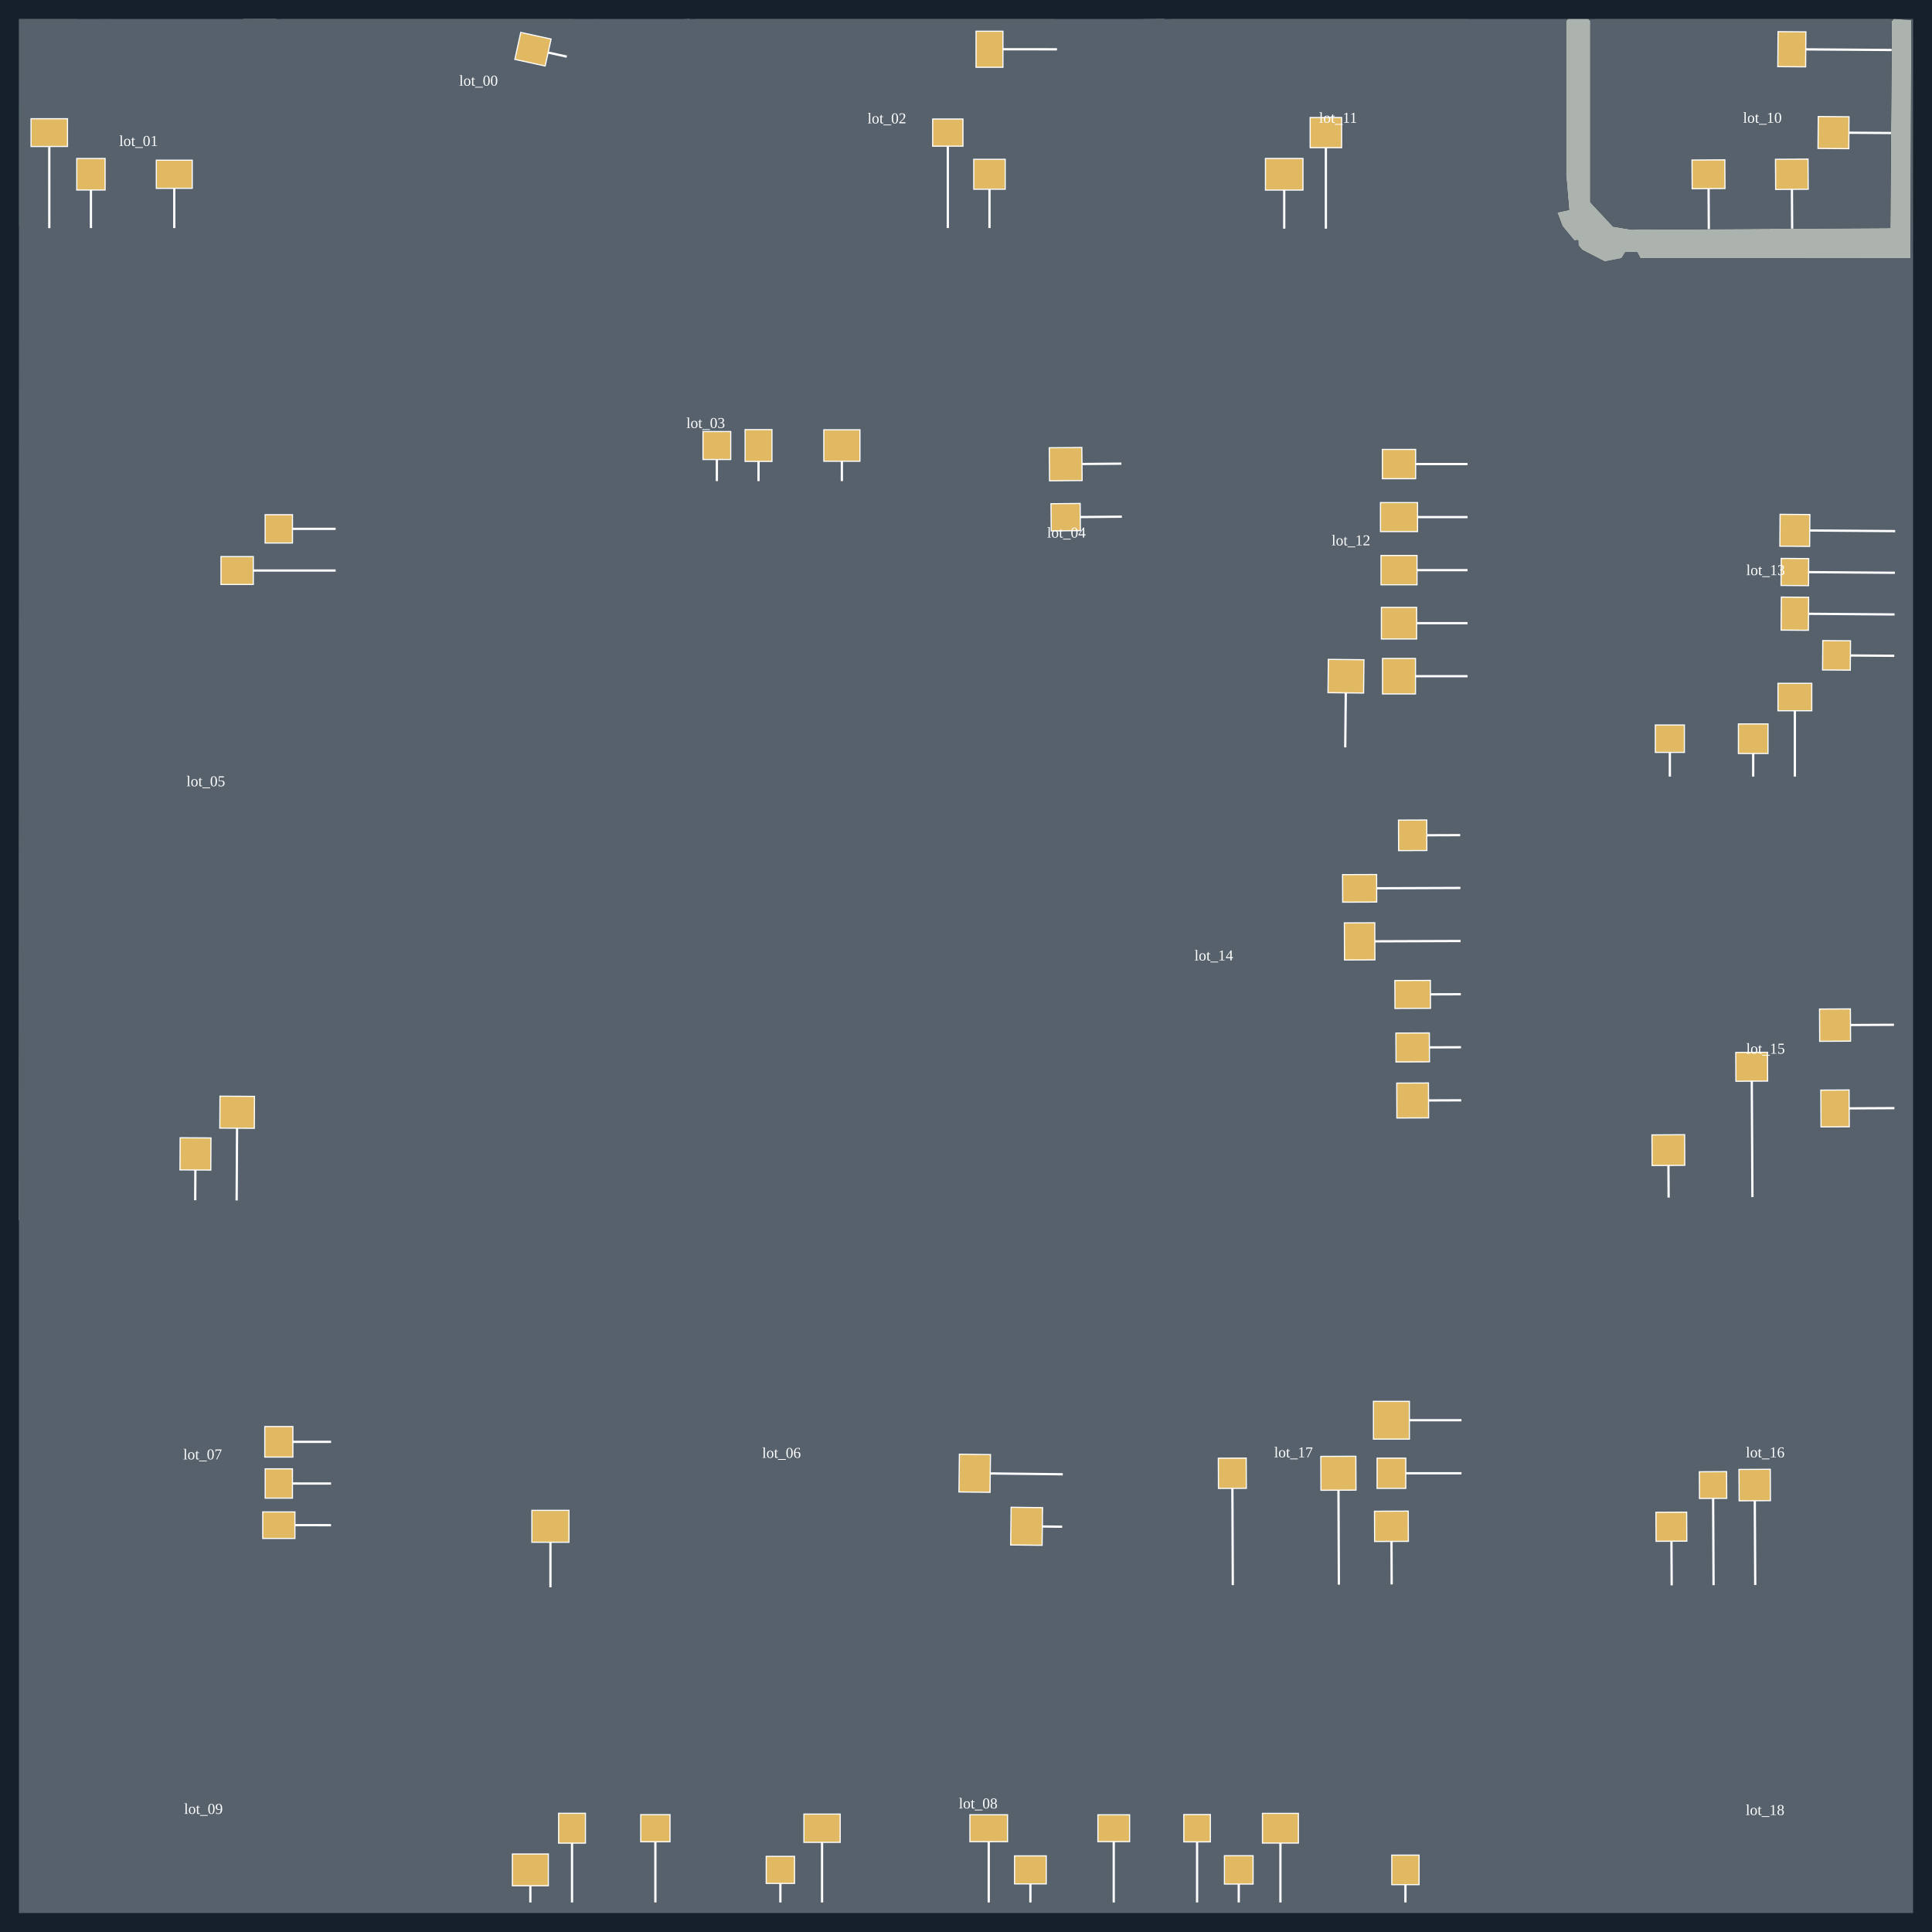
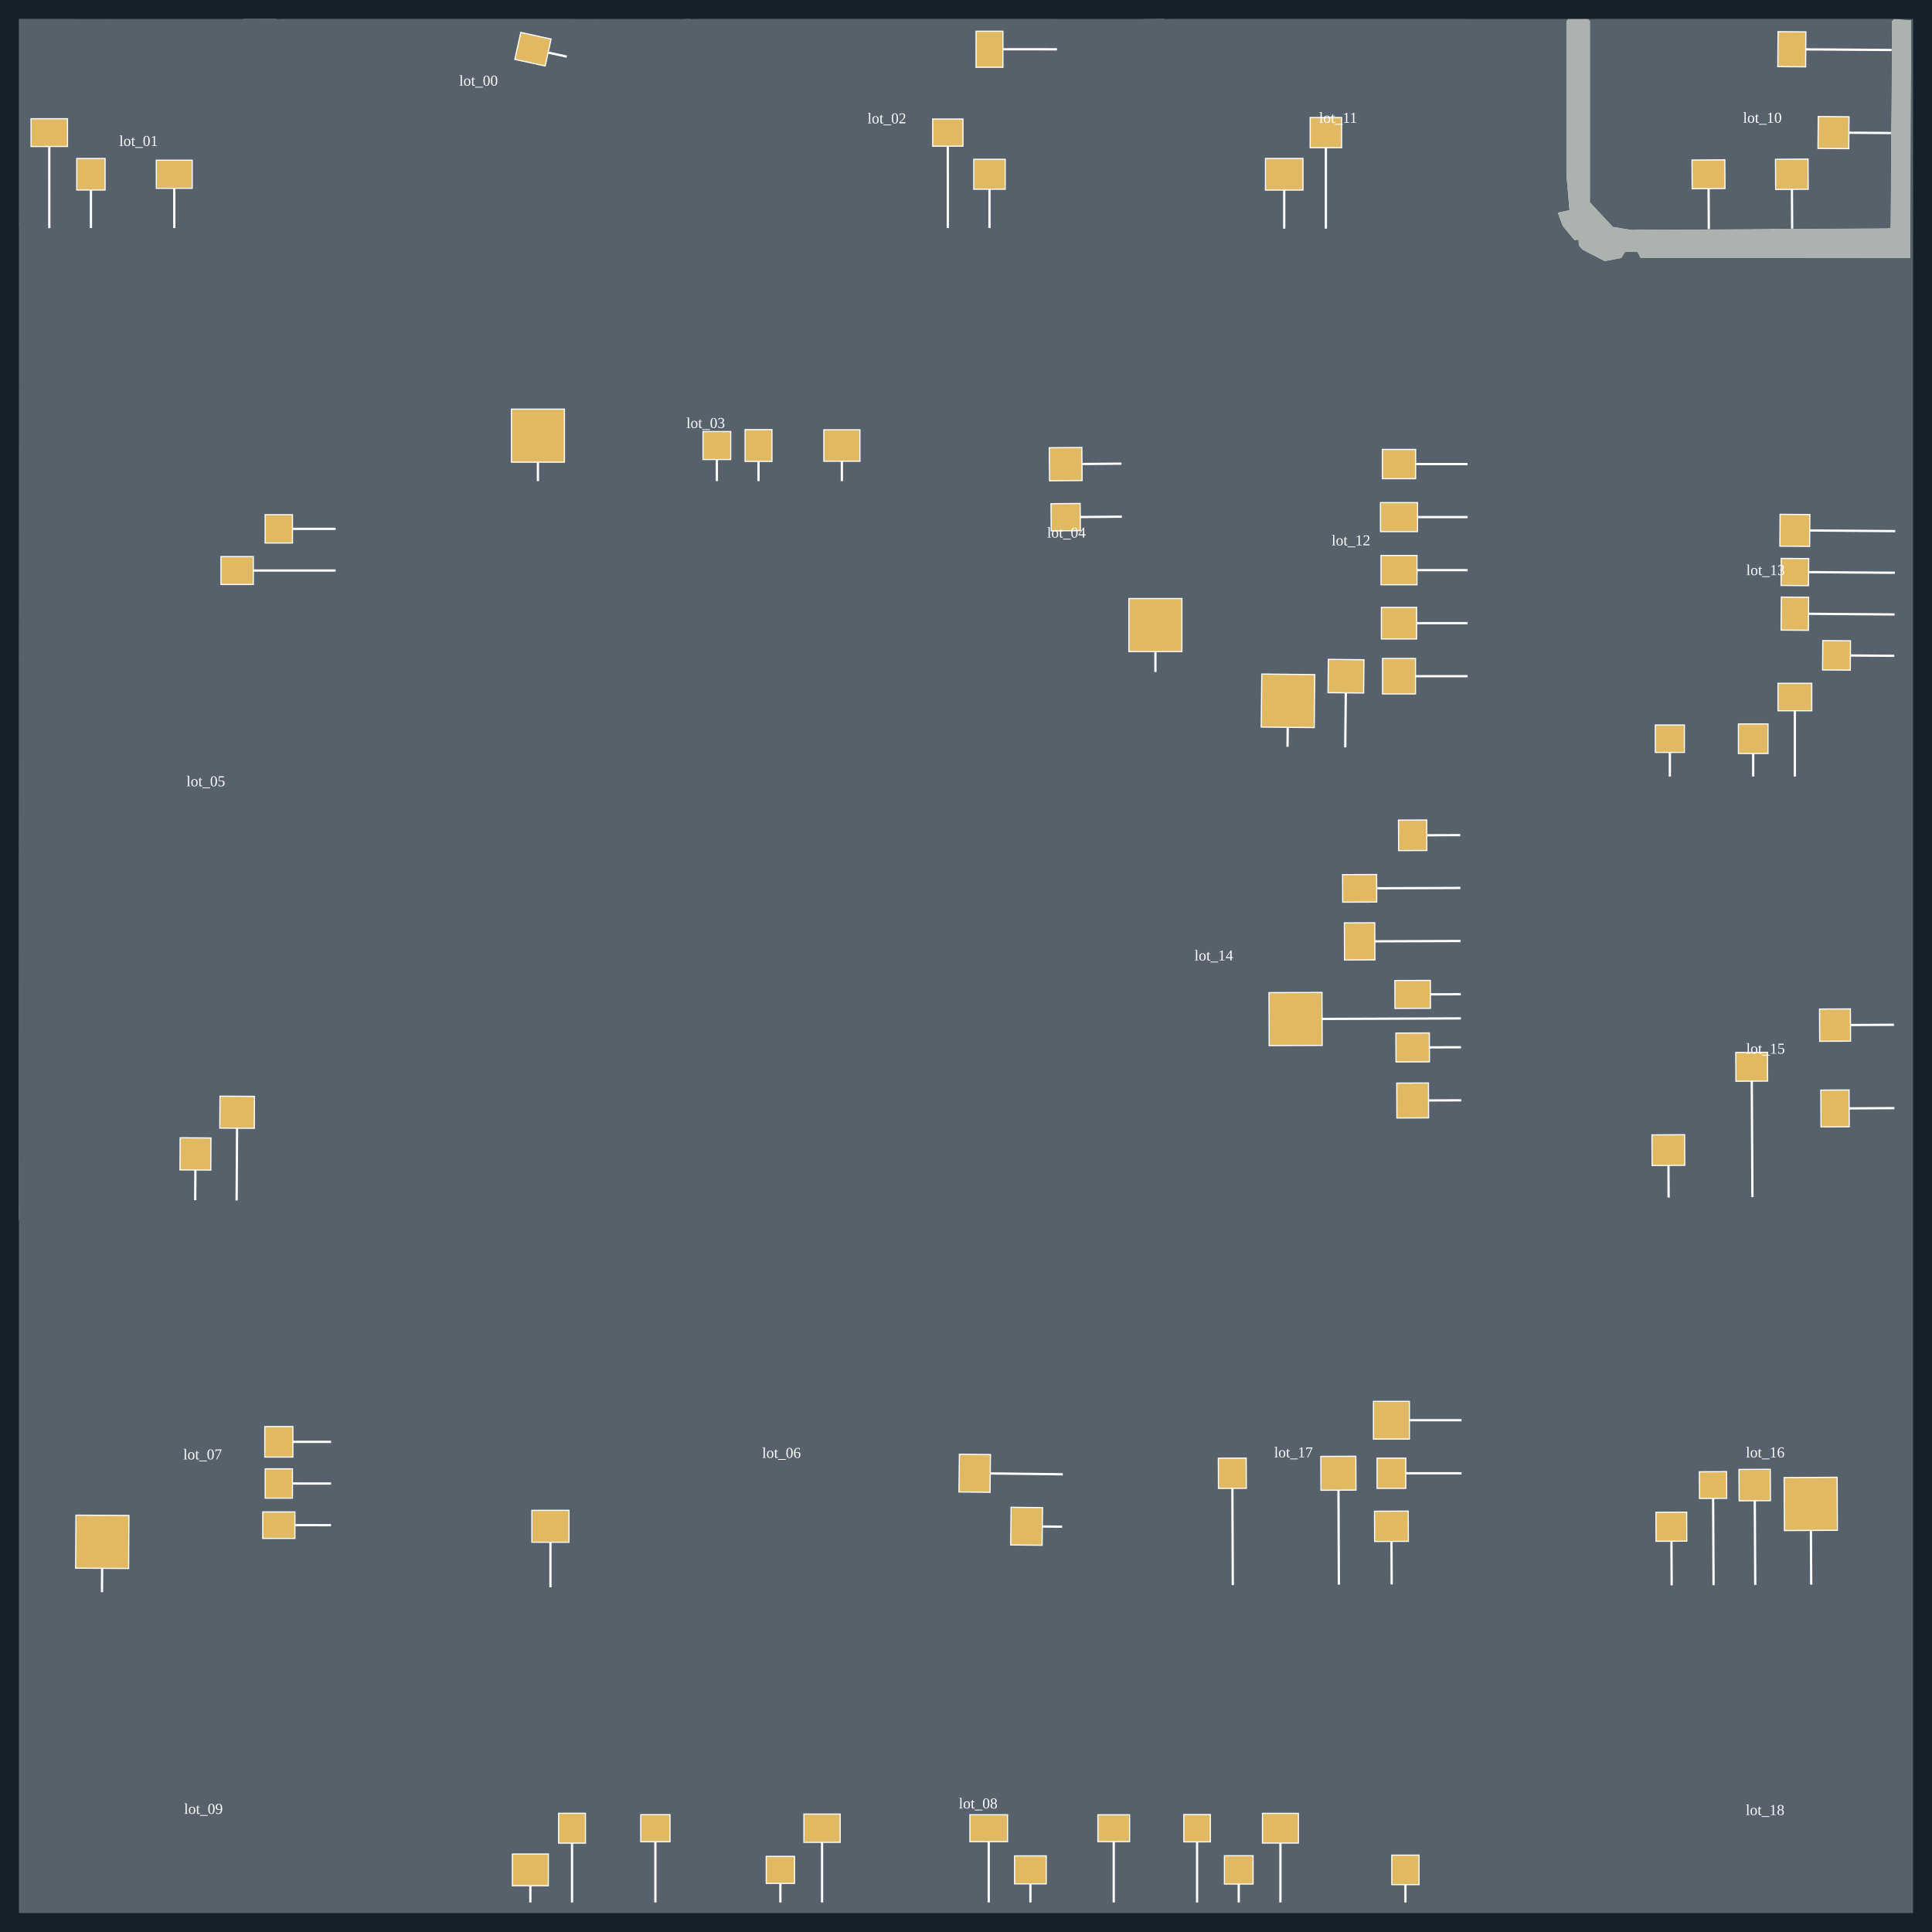
<svg xmlns="http://www.w3.org/2000/svg" viewBox="-255 -255 510 510">
  <rect x="-255" y="-255" width="510" height="510" fill="#16202a" />
  <path d="M-103.603,-249.998 L-180.797,-249.997 L-180.786,-249.189 L-167.207,-238.006 L-164.785,-236.788 L-122.811,-201.209 L-121.201,-201.202 L-117.997,-203.592 L-114.824,-203.6 L-113.602,-204.402 L-103.603,-249.998 Z" fill="#2e5545" />
  <path d="M-183.214,-195.2 L-180.415,-197.587 L-179.202,-200.8 L-180.017,-203.214 L-234.742,-248.752 L-234.803,-249.997 L-249.984,-250.0 L-249.997,-195.203 L-183.214,-195.2 Z" fill="#2e5545" />
  <path d="M-71.198,-249.998 L-78.8,-204.793 L-78.8,-201.219 L-78.007,-199.613 L-73.599,-195.603 L17.587,-195.2 L22.808,-199.22 L23.6,-201.215 L23.597,-249.997 L-71.198,-249.998 Z" fill="#2e5545" />
  <path d="M-128.4,-128.416 L-127.187,-128.0 L-24.815,-128.0 L-22.787,-128.816 L-19.6,-132.814 L-19.616,-156 L-120.384,-156.4 L-128.789,-148.011 L-128.4,-128.416 Z" fill="#2e5545" />
  <path d="M40.812,-109.697 L40.797,-155.597 L-10.797,-155.997 L-11.197,-78.403 L66.397,-78.003 L66.797,-109.197 L40.812,-109.697 Z" fill="#2e5545" />
  <path d="M-171.189,60.387 L-167.202,55.599 L-166.8,-149.185 L-173.601,-156.397 L-244.397,-156.397 L-244.4,61.584 L-173.619,61.6 L-171.189,60.387 Z" fill="#2e5545" />
  <path d="M-126.786,163.6 L25.197,162.797 L25.197,96.403 L-125.599,96.403 L-133.2,104.415 L-133.2,156.778 L-131.19,160.008 L-126.786,163.6 Z" fill="#2e5545" />
  <path d="M-175.589,95.614 L-244.397,95.603 L-244.397,164.797 L-175.216,164.8 L-168.01,157.211 L-168.0,104.814 L-175.589,95.614 Z" fill="#2e5545" />
  <path d="M-134.0,205.216 L-133.997,246.797 L130.384,246.8 L130.4,204.415 L124.384,198 L-126.384,197.6 L-134.0,205.216 Z" fill="#2e5545" />
  <path d="M-244.397,198.003 L-244.4,249.584 L-168.003,249.597 L-168.403,203.201 L-174.415,197.6 L-244.397,198.003 Z" fill="#2e5545" />
  <path d="M174.414,-194.8 L243.997,-195.203 L243.997,-249.997 L166.003,-249.997 L166.0,-201.214 L169.986,-196.416 L174.414,-194.8 Z" fill="#2e5545" />
  <path d="M54.003,-249.997 L54.0,-201.219 L55.211,-198.79 L58.788,-195.611 L61.213,-194.8 L122.394,-194.8 L127.999,-195.602 L132.39,-200.389 L132.397,-249.997 L54.003,-249.997 Z" fill="#2e5545" />
  <path d="M48.803,-155.997 L48.803,-116.403 L72.734,-116.4 L73.588,-115.595 L73.203,-58.003 L125.981,-57.6 L129.98,-59.59 L132.0,-62.822 L132.0,-148.387 L129.605,-151.593 L124.386,-156.0 L48.803,-155.997 Z" fill="#2e5545" />
  <path d="M244.797,-50.403 L244.797,-155.997 L173.621,-156.0 L170.79,-154.386 L166.8,-148.788 L166.8,-57.219 L168.012,-54.79 L173.214,-50.4 L244.797,-50.403 Z" fill="#2e5545" />
  <path d="M66.384,-72.0 L-3.597,-71.997 L-3.2,54.787 L-0.011,58.786 L1.619,59.6 L125.586,59.6 L129.582,56.414 L130.4,53.987 L129.997,-49.597 L66.897,-49.612 L66.384,-72.0 Z" fill="#2e5545" />
  <path d="M166.8,54.384 L173.589,60.79 L244.797,60.797 L244.797,-14.397 L172.814,-14.4 L168.009,-10.407 L166.4,-7.988 L166.8,54.384 Z" fill="#2e5545" />
  <path d="M167.2,102.422 L167.2,157.186 L170.81,161.607 L173.224,163.2 L243.997,163.197 L243.997,96.003 L173.214,96.4 L168.41,100.391 L167.2,102.422 Z" fill="#2e5545" />
  <path d="M129.607,158.785 L130.4,157.181 L130.4,102.819 L129.189,100.39 L124.811,96.41 L32.803,96.403 L32.803,163.197 L124.786,162.8 L129.607,158.785 Z" fill="#2e5545" />
  <path d="M167.2,204.419 L167.203,249.597 L244.397,249.597 L243.997,198.403 L172.789,198.409 L168.413,201.989 L167.2,204.419 Z" fill="#2e5545" />
  <path d="M-111.259,-193.884 L-109.22,-195.613 L-108.396,-198.396 L-106.401,-198.796 L-105.838,-197.893 L-105.254,-198.367 L-105.992,-202.839 L-97.18,-249.935 L-103.29,-249.591 L-113.203,-204.402 L-114.802,-203.205 L-118.791,-202.778 L-121.201,-200.804 L-124.422,-201.617 L-138.396,-212.797 L-162.734,-233.942 L-164.798,-234.803 L-167.247,-237.635 L-176.389,-244.392 L-182.12,-250.0 L-190.761,-249.98 L-190.76,-246.323 L-130.428,-196.423 L-130.805,-194.455 L-129.782,-193.485 L-126.801,-193.596 L-123.378,-190.879 L-120.188,-190.857 L-111.259,-193.884 Z" fill="#acb3af" />
  <path d="M-226.448,-249.922 L-233.597,-249.837 L-233.555,-249.083 L-178.829,-202.824 L-178.803,-200.801 L-180.403,-197.203 L-183.642,-194.8 L-249.615,-194.782 L-249.848,-188.152 L-178.836,-188.0 L-178.221,-187.22 L-176.522,-187.258 L-172.836,-190.476 L-171.055,-193.049 L-169.176,-198.051 L-168.937,-201.217 L-196.374,-223.579 L-197.307,-225.686 L-225.578,-248.382 L-226.448,-249.922 Z" fill="#acb3af" />
  <path d="M19.196,-186.397 L19.492,-185.186 L21.868,-185.781 L22.028,-188.021 L23.601,-189.194 L26.159,-188.684 L29.333,-191.443 L28.403,-192.036 L29.197,-202.367 L30.0,-203.121 L29.93,-249.74 L24.018,-249.615 L23.997,-201.201 L22.397,-198.003 L17.598,-194.805 L-73.17,-194.8 L-74.763,-195.581 L-79.597,-200.402 L-79.998,-205.568 L-72.504,-249.392 L-73.017,-250.0 L-79.678,-249.573 L-88.392,-201.646 L-88.329,-199.343 L-86.804,-198.797 L-86.804,-196.404 L-87.629,-196.153 L-87.551,-195.447 L-84.345,-191.314 L-79.668,-187.224 L12.88,-187.599 L13.603,-188.395 L15.168,-188.4 L16.076,-187.197 L19.196,-186.397 Z" fill="#acb3af" />
  <path d="M-192.364,67.6 L-168.123,67.6 L-166.4,66.804 L-164.125,67.351 L-163.596,64.405 L-161.325,64.592 L-160.595,63.819 L-161.598,63.165 L-161.202,56.834 L-160.399,56.079 L-160.001,-148.878 L-160.802,-149.634 L-161.315,-156.934 L-165.906,-162.291 L-169.597,-163.603 L-170.27,-165.182 L-249.906,-164.815 L-250,67.08 L-249.48,67.6 L-220.803,67.605 L-220.079,68.4 L-214.979,68.38 L-214.364,67.6 L-212.403,67.605 L-211.679,68.4 L-208.579,68.38 L-207.964,67.6 L-199.236,67.6 L-198.479,68.4 L-193.121,68.4 L-192.364,67.6 Z" fill="#acb3af" />
  <path d="M-160.4,103.975 L-161.603,103.162 L-162.323,95.436 L-165.257,91.858 L-170.398,90.397 L-171.86,88.8 L-249.848,88.952 L-249.849,170.649 L-171.604,171.204 L-171.582,173.731 L-170.926,174.09 L-168.985,172.706 L-170.395,171.996 L-169.996,169.204 L-166.402,168.804 L-165.531,169.605 L-162.737,166.767 L-161.995,157.203 L-160.4,156.079 L-160.4,103.975 Z" fill="#acb3af" />
  <path d="M-172.404,189.997 L-176.607,190.404 L-177.233,191.6 L-200.364,191.6 L-201.121,190.8 L-203.821,190.82 L-204.436,191.6 L-207.597,191.595 L-208.321,190.8 L-215.679,190.8 L-216.436,191.6 L-242.364,191.6 L-243.121,190.8 L-249.848,190.952 L-249.74,249.53 L-246.116,249.6 L-245.596,249.084 L-245.196,196.804 L-174.002,196.804 L-168.434,201.968 L-167.204,204.401 L-167.579,249.211 L-160.867,249.343 L-160.403,203.978 L-161.596,203.197 L-161.749,195.282 L-167.992,189.418 L-171.919,187.685 L-172.404,189.997 Z" fill="#acb3af" />
  <path d="M127.568,190.4 L31.52,190.799 L30.764,191.6 L22.436,191.6 L21.679,190.8 L20.179,190.82 L19.564,191.6 L18.003,191.595 L17.279,190.8 L16.048,190.878 L15.564,191.6 L-129.965,191.6 L-131.158,188.535 L-140.73,197.248 L-140.804,202.798 L-141.602,203.813 L-141.611,249.582 L139.582,249.215 L139.584,205.446 L138.403,204.797 L138.019,197.352 L132.7,191.676 L130.404,191.596 L129.923,189.332 L128.702,188.611 L127.568,190.4 Z" fill="#acb3af" />
  <path d="M177.197,-188.396 L178.006,-186.8 L249.34,-186.87 L249.53,-249.74 L244.916,-250.0 L244.396,-249.484 L243.996,-194.804 L175.622,-194.4 L170.803,-195.206 L164.8,-201.633 L164.8,-249.48 L164.28,-250.0 L158.92,-250.0 L158.4,-249.48 L158.4,-208.823 L159.196,-199.603 L156.066,-198.921 L157.438,-195.308 L160.53,-191.552 L161.596,-191.596 L161.66,-190.19 L162.691,-189.01 L168.58,-185.959 L173.042,-186.801 L174.036,-188.4 L177.197,-188.396 Z" fill="#acb3af" />
  <path d="M93.606,-186.8 L94.365,-186.956 L94.835,-188.4 L111.965,-188.4 L112.806,-186.8 L114.657,-186.871 L115.203,-188.396 L118.765,-188.4 L119.235,-186.956 L120.394,-186.8 L121.203,-188.396 L124.37,-188.4 L125.688,-186.811 L129.596,-186.397 L130.107,-185.467 L131.002,-185.896 L130.804,-187.997 L133.599,-188.395 L134.853,-187.86 L137.987,-191.156 L138.005,-194.396 L140.953,-194.778 L142.0,-196.563 L141.923,-199.045 L140.0,-199.636 L139.93,-249.74 L133.614,-249.618 L133.2,-202.041 L132.397,-199.602 L128.131,-195.506 L122.395,-194.64 L61.234,-194.64 L57.603,-195.605 L52.803,-201.201 L52.8,-249.48 L52.28,-250.0 L46.66,-249.93 L46.4,-201.575 L47.596,-200.797 L47.6,-198.436 L45.762,-197.765 L45.179,-199.061 L44.42,-199.18 L44.617,-197.133 L47.595,-196.796 L47.382,-192.001 L48.677,-190.782 L50.396,-191.195 L50.488,-189.109 L53.466,-186.8 L59.859,-186.814 L61.23,-188.4 L92.765,-188.4 L93.606,-186.8 Z" fill="#acb3af" />
  <path d="M249.448,-164.648 L243.87,-164.782 L243.197,-163.204 L240.035,-163.2 L239.194,-164.8 L224.006,-164.8 L223.197,-163.204 L215.235,-163.2 L214.657,-164.729 L212.406,-164.8 L211.597,-163.204 L205.635,-163.2 L204.93,-164.782 L199.206,-164.8 L198.397,-163.204 L193.235,-163.2 L192.53,-164.782 L185.606,-164.8 L184.797,-163.204 L181.235,-163.2 L180.657,-164.729 L177.606,-164.8 L176.797,-163.204 L173.635,-163.2 L173.057,-164.729 L170.006,-164.8 L169.196,-163.204 L163.709,-161.964 L160.336,-157.634 L159.997,-156.005 L159.175,-155.976 L158.529,-154.953 L159.6,-154.366 L159.6,-136.836 L158.802,-136.077 L159.195,-58.803 L158.42,-58.221 L158.4,-54.721 L159.204,-53.969 L160.056,-48.364 L164.332,-44.301 L168.396,-43.197 L168.222,-41.453 L169.786,-40.662 L170.434,-42.8 L249.447,-42.554 L249.448,-164.648 Z" fill="#acb3af" />
  <path d="M-94.358,68.0 L-92.403,68.005 L-91.727,68.701 L-89.164,68.0 L-80.436,68.0 L-79.674,68.796 L-16.436,68 L-14.92,68.8 L-14.377,66.767 L-12.415,63.994 L-11.996,60.804 L-9.203,60.404 L-8.404,64.397 L-9.955,65.247 L-9.129,68.8 L-6.914,68.742 L-5.997,66.805 L6.442,68.8 L123.225,68.8 L124.038,67.597 L133.337,66.719 L137.706,62.854 L138.403,58.403 L140.0,57.594 L139.929,55.743 L138.4,55.165 L138.404,53.603 L140.0,52.794 L140.0,36.12 L138.4,33.97 L138.4,23.636 L139.203,22.882 L139.596,-13.636 L136.4,-15.232 L136.4,-42.367 L137.461,-42.821 L138.38,-44.579 L138.4,-48.359 L136.003,-49.203 L135.604,-51.198 L138.311,-52.773 L138.805,-54.797 L140.0,-56.196 L139.844,-57.565 L138.4,-58.035 L138.4,-94.365 L140.0,-95.206 L139.844,-95.965 L138.404,-96.403 L138.4,-99.565 L140.0,-100.406 L140.0,-151.167 L141.629,-152.188 L141.064,-153.124 L139.203,-152.805 L137.98,-157.721 L132.976,-162.359 L128.804,-163.204 L127.994,-164.8 L126.821,-164.661 L126.368,-163.599 L106.435,-163.201 L105.857,-164.729 L103.606,-164.8 L102.797,-163.204 L100.435,-163.2 L99.594,-164.8 L52.834,-164.8 L52.705,-166.146 L51.742,-166.4 L51.196,-164.804 L28.406,-164.8 L27.565,-163.2 L18.803,-163.204 L17.994,-164.8 L-85.992,-164.8 L-125.965,-163.601 L-126.981,-164.3 L-136.186,-155.303 L-138.095,-152.283 L-137.204,-151.596 L-137.204,-149.603 L-138.394,-148.819 L-137.987,-125.203 L-137.188,-123.61 L-134.394,-121.615 L-128.404,-120.797 L-128.804,-113.604 L-135.127,-112.809 L-137.908,-111.639 L-140.79,-108.793 L-142.0,-105.506 L-142.0,52.879 L-141.205,53.603 L-141.155,58.901 L-139.589,62.392 L-137.205,64.402 L-137.063,65.84 L-132.003,66.404 L-131.264,68.357 L-126.802,68.004 L-126.083,68.804 L-96.177,69.198 L-94.358,68.0 Z" fill="#acb3af" />
  <path d="M249.448,-21.448 L226.435,-21.6 L225.594,-23.2 L172.827,-23.2 L169.94,-24.361 L168.054,-23.594 L167.996,-22.402 L164.842,-21.299 L159.636,-16.501 L159.196,-14.004 L158.0,-13.225 L158.022,-9.207 L158.8,-7.961 L158.402,52.876 L159.202,53.635 L159.762,62.02 L166.756,67.549 L173.597,67.604 L174.377,68.798 L249.449,68.249 L249.448,-21.448 Z" fill="#acb3af" />
  <path d="M249.34,88.87 L173.846,88.816 L173.197,89.996 L164.049,90.505 L160.208,94.045 L159.997,97.596 L158.104,97.587 L157.053,103.485 L159.2,103.633 L159.6,154.765 L158.041,155.319 L157.682,157.533 L159.997,158.004 L160.665,165.594 L163.87,169.237 L249.536,169.014 L249.34,88.87 Z" fill="#acb3af" />
  <path d="M-131.458,172.79 L-130.87,172.549 L-130.797,171.203 L-127.722,170.756 L-127.165,169.2 L131.069,169.2 L136.974,166.083 L138.368,162.487 L138.4,133.635 L139.976,132.8 L138.4,131.965 L138.4,107.235 L139.929,106.657 L139.982,103.87 L138.404,103.197 L137.87,94.727 L134.481,91.184 L127.203,89.996 L126.554,88.816 L-129.994,88.8 L-130.803,90.397 L-134.58,90.775 L-139.589,96.043 L-140.4,98.486 L-140.404,104.397 L-141.6,105.175 L-141.6,133.225 L-140.4,134.032 L-140.003,165.377 L-139.364,166.342 L-138.003,166.404 L-136.748,168.898 L-134.402,168.805 L-133.204,169.602 L-133.131,171.747 L-131.458,172.79 Z" fill="#acb3af" />
  <path d="M245.2,212.042 L245.2,249.08 L245.72,249.6 L249.53,249.34 L249.34,190.47 L173.975,190.4 L173.167,191.6 L166.434,191.6 L165.774,190.841 L160.366,195.46 L160.396,198.396 L158.429,198.69 L157.981,200.959 L159.995,201.604 L159.209,249.071 L159.729,249.6 L165.48,249.6 L166.0,249.08 L166.003,203.601 L166.82,201.983 L172.401,197.203 L244.398,197.204 L245.2,198.438 L245.2,209.164 L244.516,209.882 L245.2,212.042 Z" fill="#acb3af" />
  <path d="M-20.431,-107.027 L-21.156,-109.417 L-22.74,-111.347 L-24.942,-112.524 L-26.8,-112.8 L-122.4,-112.8 L-125.417,-112.044 L-127.721,-109.956 L-128.524,-108.258 L-128.8,-106.4 L-128.8,49.2 L-128.044,52.217 L-125.956,54.521 L-124.258,55.324 L-122.4,55.6 L-87.6,55.6 L-87.6,64.0 L-42.4,64.0 L-42.4,55.6 L-26.173,55.569 L-23.244,54.521 L-21.479,52.756 L-20.676,51.058 L-20.4,49.2 L-20.431,-107.027 Z" fill="#8b718c" />
  <path d="M-19.203,-133.2 L-19.604,-157.196 L-120.399,-157.596 L-129.596,-149.198 L-129.997,-133.98 L-129.163,-128.0 L-127.187,-128 L-128.4,-128.416 L-128.789,-148.011 L-120.384,-156.4 L-19.616,-156 L-19.6,-132.814 L-22.438,-129.255 L-20.003,-131.203 L-19.203,-133.2 Z" fill="#56616c" />
  <path d="M-28.35,-112.8 L-28.804,-120.796 L-64.14,-120.8 L-65.63,-122.4 L-83.564,-122.4 L-84.321,-121.6 L-91.679,-121.6 L-92.403,-122.395 L-95.564,-122.4 L-96.316,-121.595 L-121.196,-121.196 L-121.144,-112.8 L-28.35,-112.8 Z" fill="#56616c" />
  <path d="M-15.604,-112.804 L-15.204,-120.396 L-21.196,-120.796 L-21.596,-113.202 L-19.599,-112.404 L-15.604,-112.804 Z" fill="#56616c" />
  <path d="M-130.798,-52.004 L-128.8,-52.003 L-128.8,-98.059 L-132.397,-97.597 L-132.796,-78.803 L-131.206,-77.987 L-131.596,-52.802 L-130.798,-52.004 Z" fill="#56616c" />
  <path d="M-15.597,-69.204 L-10.005,-69.204 L-10.404,-74.396 L-15.996,-73.996 L-15.597,-69.204 Z" fill="#56616c" />
  <path d="M-11.597,-62.405 L-9.205,-62.803 L-9.603,-65.195 L-11.995,-64.797 L-11.597,-62.405 Z" fill="#56616c" />
  <path d="M-170.482,59.538 L-168.002,57.598 L-166.403,54.399 L-166.4,-149.967 L-173.602,-157.595 L-245.196,-157.596 L-245.596,61.596 L-173.629,62 L-172.235,60.909 L-173.619,61.6 L-244.4,61.584 L-244.397,-156.397 L-173.601,-156.397 L-166.8,-149.185 L-167.202,55.599 L-170.482,59.538 Z" fill="#56616c" />
  <path d="M-18.8,-10.766 L-20.401,-12.614 L-20.431,-107.027 L-20.402,38.037 L-19.598,37.969 L-18.802,28.031 L-19.607,27.287 L-20.391,-7.585 L-18.804,-8.403 L-18.8,-10.766 Z" fill="#56616c" />
  <path d="M-131.196,36.396 L-128.8,36.58 L-128.8,-49.605 L-130.766,-49.6 L-131.6,-48.766 L-131.2,17.985 L-131.998,33.562 L-131.22,34.179 L-131.196,36.396 Z" fill="#56616c" />
  <path d="M-90.798,63.205 L-91.379,63.98 L-93.996,64.005 L-94.395,66.397 L-91.601,66.796 L-90.445,65.67 L-89.204,65.596 L-88.805,63.603 L-90.798,63.205 Z" fill="#56616c" />
  <path d="M-42.845,64.73 L-43.595,64.0 L-45.98,64.0 L-45.597,65.997 L-43.344,66.391 L-42.798,67.195 L-40.805,66.797 L-41.204,64.804 L-42.845,64.73 Z" fill="#56616c" />
  <path d="M25.996,95.604 L-22.003,94.8 L-125.998,95.204 L-134.396,104.002 L-134.397,156.799 L-130.818,161.177 L-127.171,164.0 L25.196,163.996 L25.996,95.604 Z" fill="#56616c" />
  <path d="M-245.196,165.196 L-176.042,165.6 L-175.275,164.8 L-244.397,164.797 L-244.397,95.603 L-175.589,95.614 L-168.0,104.814 L-168.01,157.211 L-169.623,158.909 L-167.622,156.824 L-167.604,104.001 L-176.002,94.405 L-245.596,94.804 L-245.196,165.196 Z" fill="#56616c" />
  <path d="M67.176,-78.376 L67.196,-109.996 L41.214,-110.775 L40.796,-157.196 L-12.396,-156.796 L-12.8,-123.596 L-11.996,-77.604 L66.366,-77.6 L67.176,-78.376 Z" fill="#56616c" />
  <path d="M132.4,-149.165 L123.998,-157.196 L48.004,-157.196 L47.604,-116.404 L72.331,-115.35 L72.004,-58.004 L125.968,-57.44 L130.127,-59.513 L132.4,-63.236 L132.4,-149.165 Z" fill="#56616c" />
  <path d="M167.181,-152.363 L165.6,-149.17 L165.6,-58.027 L167.203,-54.402 L172.801,-50.003 L244.796,-50.004 L245.6,-156.366 L244.798,-157.196 L173.626,-157.2 L170.765,-155.965 L167.181,-152.363 Z" fill="#56616c" />
  <path d="M-11.596,-55.203 L-9.604,-54.805 L-9.204,-58.397 L-11.196,-58.795 L-11.596,-55.203 Z" fill="#56616c" />
  <path d="M-9.604,-47.605 L-9.204,-51.597 L-11.196,-51.995 L-11.596,-48.003 L-9.604,-47.605 Z" fill="#56616c" />
  <path d="M-9.604,-32.805 L-9.204,-35.997 L-11.196,-36.395 L-11.596,-33.203 L-9.604,-32.805 Z" fill="#56616c" />
  <path d="M-11.596,-27.203 L-9.604,-26.805 L-9.204,-31.197 L-11.196,-31.595 L-11.596,-27.203 Z" fill="#56616c" />
  <path d="M130.396,-50.796 L67.578,-50.817 L66.796,-73.196 L-5.196,-72.796 L-5.2,53.17 L-3.57,56.43 L-0.419,59.581 L1.65,60.4 L124.374,60.4 L127.235,59.165 L129.981,56.419 L130.8,54.35 L130.396,-50.796 Z" fill="#56616c" />
  <path d="M243.996,-194.804 L244.396,-249.484 L244.916,-250.0 L164.28,-250.0 L164.8,-249.48 L164.8,-201.633 L170.803,-195.206 L175.622,-194.4 L243.996,-194.804 Z" fill="#56616c" />
  <path d="M249.34,-186.87 L178.006,-186.8 L177.197,-188.396 L174.036,-188.4 L173.042,-186.801 L168.58,-185.959 L162.691,-189.01 L161.66,-190.19 L161.596,-191.596 L160.53,-191.552 L157.438,-195.308 L156.066,-198.921 L159.196,-199.603 L158.4,-208.823 L158.4,-249.48 L158.92,-250.0 L52.28,-250.0 L-73.017,-250.0 L-182.12,-250.0 L-249.984,-250.0 L-250.0,-250.0 L-250.0,250.0 L250.0,250.0 L250.0,-250.0 L244.916,-250.0 L249.53,-249.74 L249.34,-186.87 Z" fill="#56616c" />
  <path d="M244.796,-15.596 L172.431,-15.6 L166.038,-10.033 L165.2,-8.369 L165.603,53.999 L169.177,58.372 L173.24,61.2 L245.196,60.796 L244.796,-15.596 Z" fill="#56616c" />
  <path d="M125.22,95.623 L123.15,94.8 L32.402,94.804 L31.6,95.634 L31.604,163.596 L124.399,163.197 L129.977,158.818 L130.8,157.17 L130.796,102.001 L125.22,95.623 Z" fill="#56616c" />
  <path d="M244.397,95.204 L172.432,95.2 L166.834,100.368 L165.6,102.831 L166,157.165 L172.776,163.577 L244.796,163.196 L245.2,97.643 L244.397,95.204 Z" fill="#56616c" />
  <path d="M123.97,196.8 L-126.767,196.4 L-134.795,204.002 L-134.8,220.479 L-135.596,221.202 L-134.848,226.961 L-135.595,227.603 L-135.6,230.766 L-134.813,231.833 L-135.598,245.566 L-134.764,247.2 L130.764,247.2 L131.6,245.57 L131.595,206.003 L130.878,205.552 L130.795,203.602 L129.22,201.23 L123.97,196.8 Z" fill="#56616c" />
  <polygon points="-119.095,-239.326 -117.533,-246.447 -109.524,-244.69 -111.086,-237.569" fill="#e2b963" stroke="#fff" stroke-width=".3" />
  <path d="M-110.305,-241.129 L-105.383,-240.049" stroke="#fff" fill="none" stroke-width=".6" />
  <polygon points="-213.742,-212.712 -204.253,-212.715 -204.251,-205.287 -213.74,-205.284" fill="#e2b963" stroke="#fff" stroke-width=".3" />
  <path d="M-208.995,-205.286 L-208.993,-194.793" stroke="#fff" fill="none" stroke-width=".6" />
  <polygon points="-234.739,-213.16 -227.256,-213.162 -227.254,-204.839 -234.737,-204.837" fill="#e2b963" stroke="#fff" stroke-width=".3" />
  <path d="M-230.995,-204.838 L-230.993,-194.787" stroke="#fff" fill="none" stroke-width=".6" />
  <polygon points="-246.811,-223.669 -237.179,-223.671 -237.177,-216.33 -246.809,-216.327" fill="#e2b963" stroke="#fff" stroke-width=".3" />
  <path d="M-241.993,-216.329 L-241.987,-194.784" stroke="#fff" fill="none" stroke-width=".6" />
  <polygon points="-8.799,-223.585 -0.801,-223.586 -0.801,-216.411 -8.799,-216.41" fill="#e2b963" stroke="#fff" stroke-width=".3" />
  <path d="M-4.8,-216.41 L-4.798,-194.804" stroke="#fff" fill="none" stroke-width=".6" />
  <polygon points="2.646,-237.237 2.65,-246.761 9.754,-246.758 9.75,-237.234" fill="#e2b963" stroke="#fff" stroke-width=".3" />
  <path d="M9.752,-241.996 L24.014,-241.99" stroke="#fff" fill="none" stroke-width=".6" />
  <polygon points="2.047,-212.946 10.352,-212.947 10.353,-205.05 2.048,-205.049" fill="#e2b963" stroke="#fff" stroke-width=".3" />
  <path d="M6.2,-205.049 L6.201,-194.805" stroke="#fff" fill="none" stroke-width=".6" />
  <polygon points="-58.316,-141.589 -51.221,-141.589 -51.22,-133.203 -58.316,-133.203" fill="#e2b963" stroke="#fff" stroke-width=".3" />
  <path d="M-54.768,-133.203 L-54.768,-128.002" stroke="#fff" fill="none" stroke-width=".6" />
  <polygon points="-69.434,-141.089 -62.103,-141.09 -62.103,-133.702 -69.434,-133.702" fill="#e2b963" stroke="#fff" stroke-width=".3" />
  <path d="M-65.768,-133.702 L-65.768,-128.002" stroke="#fff" fill="none" stroke-width=".6" />
  <polygon points="-37.536,-141.552 -28,-141.553 -28,-133.24 -37.536,-133.239" fill="#e2b963" stroke="#fff" stroke-width=".3" />
  <path d="M-32.768,-133.239 L-32.768,-128.003" stroke="#fff" fill="none" stroke-width=".6" />
  <polygon points="22.495,-114.852 22.43,-122.034 30.137,-122.104 30.202,-114.921" fill="#e2b963" stroke="#fff" stroke-width=".3" />
  <path d="M30.169,-118.512 L41.143,-118.611" stroke="#fff" fill="none" stroke-width=".6" />
  <polygon points="22.052,-128.071 21.973,-136.807 30.58,-136.884 30.659,-128.148" fill="#e2b963" stroke="#fff" stroke-width=".3" />
  <path d="M30.62,-132.516 L41.017,-132.61" stroke="#fff" fill="none" stroke-width=".6" />
  <polygon points="-185.009,-111.658 -185.009,-119.136 -177.791,-119.136 -177.791,-111.658" fill="#e2b963" stroke="#fff" stroke-width=".3" />
  <path d="M-177.791,-115.397 L-166.401,-115.397" stroke="#fff" fill="none" stroke-width=".6" />
  <polygon points="-196.936,34.358 -187.816,34.41 -187.864,42.848 -196.984,42.796" fill="#e2b963" stroke="#fff" stroke-width=".3" />
  <path d="M-192.424,42.822 L-192.531,61.894" stroke="#fff" fill="none" stroke-width=".6" />
  <polygon points="-207.448,45.338 -199.305,45.383 -199.352,53.868 -207.495,53.823" fill="#e2b963" stroke="#fff" stroke-width=".3" />
  <path d="M-203.424,53.845 L-203.469,61.832" stroke="#fff" fill="none" stroke-width=".6" />
  <polygon points="-196.67,-100.712 -196.67,-108.082 -188.13,-108.082 -188.13,-100.712" fill="#e2b963" stroke="#fff" stroke-width=".3" />
  <path d="M-188.13,-104.397 L-166.401,-104.397" stroke="#fff" fill="none" stroke-width=".6" />
  <polygon points="-114.604,143.69 -104.796,143.69 -104.796,152.116 -114.604,152.116" fill="#e2b963" stroke="#fff" stroke-width=".3" />
  <path d="M-109.7,152.116 L-109.7,164" stroke="#fff" fill="none" stroke-width=".6" />
  <polygon points="11.787,152.831 11.904,142.878 20.21,142.975 20.093,152.928" fill="#e2b963" stroke="#fff" stroke-width=".3" />
  <path d="M20.152,147.952 L25.383,148.013" stroke="#fff" fill="none" stroke-width=".6" />
  <polygon points="-1.863,138.84 -1.747,128.87 6.463,128.966 6.347,138.936" fill="#e2b963" stroke="#fff" stroke-width=".3" />
  <path d="M6.405,133.951 L25.545,134.175" stroke="#fff" fill="none" stroke-width=".6" />
  <polygon points="-184.999,140.469 -184.996,132.736 -177.795,132.738 -177.798,140.471" fill="#e2b963" stroke="#fff" stroke-width=".3" />
  <path d="M-177.796,136.605 L-167.615,136.608" stroke="#fff" fill="none" stroke-width=".6" />
  <polygon points="-185.647,151.103 -185.645,144.101 -177.147,144.104 -177.149,151.106" fill="#e2b963" stroke="#fff" stroke-width=".3" />
  <path d="M-177.148,147.605 L-167.619,147.608" stroke="#fff" fill="none" stroke-width=".6" />
  <polygon points="-185.111,129.632 -185.108,121.572 -177.683,121.574 -177.686,129.635" fill="#e2b963" stroke="#fff" stroke-width=".3" />
  <path d="M-177.685,125.605 L-167.611,125.608" stroke="#fff" fill="none" stroke-width=".6" />
  <polygon points="112.398,234.702 119.603,234.702 119.603,242.501 112.398,242.501" fill="#e2b963" stroke="#fff" stroke-width=".3" />
  <path d="M116,242.501 L116,247.2" stroke="#fff" fill="none" stroke-width=".6" />
  <polygon points="-52.737,235.03 -45.263,235.03 -45.263,242.173 -52.737,242.173" fill="#e2b963" stroke="#fff" stroke-width=".3" />
  <path d="M-49,242.173 L-49,247.2" stroke="#fff" fill="none" stroke-width=".6" />
  <polygon points="12.814,234.904 21.187,234.904 21.187,242.299 12.814,242.299" fill="#e2b963" stroke="#fff" stroke-width=".3" />
  <path d="M17,242.299 L17,247.2" stroke="#fff" fill="none" stroke-width=".6" />
  <polygon points="68.213,234.861 75.787,234.861 75.787,242.342 68.213,242.342" fill="#e2b963" stroke="#fff" stroke-width=".3" />
  <path d="M72,242.342 L72,247.2" stroke="#fff" fill="none" stroke-width=".6" />
  <polygon points="-107.544,223.661 -100.455,223.661 -100.455,231.542 -107.544,231.542" fill="#e2b963" stroke="#fff" stroke-width=".3" />
  <path d="M-104,231.542 L-104,247.2" stroke="#fff" fill="none" stroke-width=".6" />
  <polygon points="1.027,224.048 10.973,224.048 10.973,231.155 1.027,231.155" fill="#e2b963" stroke="#fff" stroke-width=".3" />
  <path d="M6,231.155 L6,247.2" stroke="#fff" fill="none" stroke-width=".6" />
  <polygon points="-85.866,224.021 -78.134,224.021 -78.134,231.182 -85.866,231.182" fill="#e2b963" stroke="#fff" stroke-width=".3" />
  <path d="M-82,231.182 L-82,247.2" stroke="#fff" fill="none" stroke-width=".6" />
  <polygon points="34.811,224.057 43.189,224.057 43.189,231.147 34.811,231.147" fill="#e2b963" stroke="#fff" stroke-width=".3" />
  <path d="M39,231.147 L39,247.2" stroke="#fff" fill="none" stroke-width=".6" />
  <polygon points="-42.788,223.869 -33.212,223.869 -33.212,231.334 -42.788,231.334" fill="#e2b963" stroke="#fff" stroke-width=".3" />
  <path d="M-38,231.334 L-38,247.2" stroke="#fff" fill="none" stroke-width=".6" />
  <polygon points="-119.752,234.409 -110.247,234.409 -110.247,242.794 -119.752,242.794" fill="#e2b963" stroke="#fff" stroke-width=".3" />
  <path d="M-115,242.794 L-115,247.2" stroke="#fff" fill="none" stroke-width=".6" />
  <polygon points="78.254,223.681 87.746,223.681 87.746,231.523 78.254,231.523" fill="#e2b963" stroke="#fff" stroke-width=".3" />
  <path d="M83,231.523 L83,247.2" stroke="#fff" fill="none" stroke-width=".6" />
  <polygon points="57.497,223.992 64.503,223.992 64.503,231.211 57.497,231.211" fill="#e2b963" stroke="#fff" stroke-width=".3" />
  <path d="M61,231.211 L61,247.2" stroke="#fff" fill="none" stroke-width=".6" />
  <polygon points="214.289,-237.405 214.357,-246.643 221.711,-246.589 221.643,-237.351" fill="#e2b963" stroke="#fff" stroke-width=".3" />
  <path d="M221.677,-241.97 L244.34,-241.804" stroke="#fff" fill="none" stroke-width=".6" />
  <polygon points="224.904,-215.814 224.966,-224.24 233.096,-224.18 233.035,-215.754" fill="#e2b963" stroke="#fff" stroke-width=".3" />
  <path d="M233.065,-219.967 L244.18,-219.886" stroke="#fff" fill="none" stroke-width=".6" />
  <polygon points="191.642,-212.758 200.314,-212.809 200.358,-205.236 191.686,-205.185" fill="#e2b963" stroke="#fff" stroke-width=".3" />
  <path d="M196.022,-205.211 L196.086,-194.521" stroke="#fff" fill="none" stroke-width=".6" />
  <polygon points="213.676,-212.952 222.278,-213.003 222.325,-205.042 213.723,-204.991" fill="#e2b963" stroke="#fff" stroke-width=".3" />
  <path d="M218.024,-205.017 L218.085,-194.651" stroke="#fff" fill="none" stroke-width=".6" />
  <polygon points="90.846,-223.981 99.154,-223.981 99.154,-216.013 90.846,-216.013" fill="#e2b963" stroke="#fff" stroke-width=".3" />
  <path d="M95,-216.013 L95,-194.64" stroke="#fff" fill="none" stroke-width=".6" />
  <polygon points="79.044,-213.173 88.956,-213.173 88.956,-204.821 79.044,-204.821" fill="#e2b963" stroke="#fff" stroke-width=".3" />
  <path d="M84,-204.821 L84,-194.64" stroke="#fff" fill="none" stroke-width=".6" />
  <polygon points="109.406,-114.668 109.406,-122.332 119.2,-122.332 119.2,-114.668" fill="#e2b963" stroke="#fff" stroke-width=".3" />
  <path d="M119.2,-118.5 L132.4,-118.5" stroke="#fff" fill="none" stroke-width=".6" />
  <polygon points="109.914,-128.634 109.914,-136.366 118.692,-136.366 118.692,-128.634" fill="#e2b963" stroke="#fff" stroke-width=".3" />
  <path d="M118.692,-132.5 L132.4,-132.5" stroke="#fff" fill="none" stroke-width=".6" />
  <polygon points="109.648,-86.329 109.648,-94.671 118.958,-94.671 118.958,-86.329" fill="#e2b963" stroke="#fff" stroke-width=".3" />
  <path d="M118.958,-90.5 L132.4,-90.5" stroke="#fff" fill="none" stroke-width=".6" />
  <polygon points="109.949,-71.814 109.949,-81.186 118.657,-81.186 118.657,-71.814" fill="#e2b963" stroke="#fff" stroke-width=".3" />
  <path d="M118.657,-76.5 L132.4,-76.5" stroke="#fff" fill="none" stroke-width=".6" />
  <polygon points="109.551,-100.632 109.551,-108.368 119.055,-108.368 119.055,-100.632" fill="#e2b963" stroke="#fff" stroke-width=".3" />
  <path d="M119.055,-104.5 L132.4,-104.5" stroke="#fff" fill="none" stroke-width=".6" />
  <polygon points="95.645,-80.947 105.053,-80.849 104.961,-72.053 95.553,-72.151" fill="#e2b963" stroke="#fff" stroke-width=".3" />
  <path d="M100.257,-72.102 L100.107,-57.71" stroke="#fff" fill="none" stroke-width=".6" />
  <polygon points="203.89,-63.909 211.71,-63.909 211.71,-56.091 203.89,-56.091" fill="#e2b963" stroke="#fff" stroke-width=".3" />
  <path d="M207.8,-56.091 L207.8,-50.004" stroke="#fff" fill="none" stroke-width=".6" />
  <polygon points="215.143,-100.455 215.197,-107.6 222.457,-107.545 222.403,-100.4" fill="#e2b963" stroke="#fff" stroke-width=".3" />
  <path d="M222.43,-103.973 L245.203,-103.8" stroke="#fff" fill="none" stroke-width=".6" />
  <polygon points="226.107,-78.151 226.166,-85.904 233.493,-85.849 233.434,-78.096" fill="#e2b963" stroke="#fff" stroke-width=".3" />
  <path d="M233.464,-81.972 L245.037,-81.885" stroke="#fff" fill="none" stroke-width=".6" />
  <polygon points="214.336,-74.626 223.264,-74.626 223.264,-67.374 214.336,-67.374" fill="#e2b963" stroke="#fff" stroke-width=".3" />
  <path d="M218.8,-67.374 L218.8,-50.004" stroke="#fff" fill="none" stroke-width=".6" />
  <polygon points="214.836,-110.823 214.899,-119.237 222.764,-119.177 222.701,-110.763" fill="#e2b963" stroke="#fff" stroke-width=".3" />
  <path d="M222.732,-114.97 L245.286,-114.8" stroke="#fff" fill="none" stroke-width=".6" />
  <polygon points="215.159,-88.666 215.225,-97.389 222.441,-97.334 222.375,-88.611" fill="#e2b963" stroke="#fff" stroke-width=".3" />
  <path d="M222.408,-92.973 L245.119,-92.801" stroke="#fff" fill="none" stroke-width=".6" />
  <polygon points="181.961,-63.619 189.639,-63.62 189.639,-56.38 181.961,-56.38" fill="#e2b963" stroke="#fff" stroke-width=".3" />
  <path d="M185.8,-56.38 L185.8,-50.003" stroke="#fff" fill="none" stroke-width=".6" />
  <polygon points="113.233,11.204 113.205,3.832 122.589,3.796 122.617,11.168" fill="#e2b963" stroke="#fff" stroke-width=".3" />
  <path d="M122.603,7.482 L130.62,7.451" stroke="#fff" fill="none" stroke-width=".6" />
  <polygon points="99.427,-16.845 99.399,-24.121 108.395,-24.155 108.423,-16.879" fill="#e2b963" stroke="#fff" stroke-width=".3" />
  <path d="M108.409,-20.517 L130.512,-20.602" stroke="#fff" fill="none" stroke-width=".6" />
  <polygon points="114.193,-30.457 114.162,-38.514 121.629,-38.543 121.66,-30.486" fill="#e2b963" stroke="#fff" stroke-width=".3" />
  <path d="M121.644,-34.514 L130.458,-34.548" stroke="#fff" fill="none" stroke-width=".6" />
  <polygon points="113.507,25.332 113.478,17.702 122.314,17.668 122.344,25.298" fill="#e2b963" stroke="#fff" stroke-width=".3" />
  <path d="M122.329,21.483 L130.673,21.451" stroke="#fff" fill="none" stroke-width=".6" />
  <polygon points="99.912,-1.589 99.874,-11.38 107.91,-11.411 107.948,-1.62" fill="#e2b963" stroke="#fff" stroke-width=".3" />
  <path d="M107.929,-6.515 L130.566,-6.602" stroke="#fff" fill="none" stroke-width=".6" />
  <polygon points="113.74,40.124 113.705,30.908 122.081,30.876 122.117,40.092" fill="#e2b963" stroke="#fff" stroke-width=".3" />
  <path d="M122.099,35.484 L130.727,35.451" stroke="#fff" fill="none" stroke-width=".6" />
  <polygon points="225.35,19.882 225.305,11.36 233.46,11.318 233.505,19.84" fill="#e2b963" stroke="#fff" stroke-width=".3" />
  <path d="M233.482,15.579 L244.959,15.519" stroke="#fff" fill="none" stroke-width=".6" />
  <polygon points="225.695,42.477 225.644,32.762 233.115,32.723 233.166,42.438" fill="#e2b963" stroke="#fff" stroke-width=".3" />
  <path d="M233.14,37.58 L245.074,37.518" stroke="#fff" fill="none" stroke-width=".6" />
  <polygon points="203.193,22.821 211.574,22.774 211.617,30.379 203.235,30.426" fill="#e2b963" stroke="#fff" stroke-width=".3" />
  <path d="M207.426,30.403 L207.598,61.007" stroke="#fff" fill="none" stroke-width=".6" />
  <polygon points="181.065,44.579 189.699,44.53 189.745,52.621 181.11,52.67" fill="#e2b963" stroke="#fff" stroke-width=".3" />
  <path d="M185.428,52.646 L185.475,61.131" stroke="#fff" fill="none" stroke-width=".6" />
  <polygon points="193.584,133.51 200.779,133.472 200.816,140.524 193.621,140.562" fill="#e2b963" stroke="#fff" stroke-width=".3" />
  <path d="M197.219,140.543 L197.34,163.447" stroke="#fff" fill="none" stroke-width=".6" />
  <polygon points="182.118,144.21 190.242,144.167 190.282,151.824 182.158,151.867" fill="#e2b963" stroke="#fff" stroke-width=".3" />
  <path d="M186.22,151.846 L186.282,163.506" stroke="#fff" fill="none" stroke-width=".6" />
  <polygon points="204.045,132.895 212.311,132.852 212.355,141.139 204.089,141.183" fill="#e2b963" stroke="#fff" stroke-width=".3" />
  <path d="M208.222,141.161 L208.34,163.389" stroke="#fff" fill="none" stroke-width=".6" />
  <polygon points="93.655,129.453 102.913,129.413 102.951,138.354 93.693,138.394" fill="#e2b963" stroke="#fff" stroke-width=".3" />
  <path d="M98.322,138.374 L98.429,163.309" stroke="#fff" fill="none" stroke-width=".6" />
  <polygon points="66.603,129.929 73.969,129.897 74.003,137.878 66.637,137.909" fill="#e2b963" stroke="#fff" stroke-width=".3" />
  <path d="M70.32,137.893 L70.43,163.429" stroke="#fff" fill="none" stroke-width=".6" />
  <polygon points="108.514,137.894 108.514,129.912 116.092,129.912 116.092,137.894" fill="#e2b963" stroke="#fff" stroke-width=".3" />
  <path d="M116.092,133.903 L130.798,133.902" stroke="#fff" fill="none" stroke-width=".6" />
  <polygon points="107.827,143.929 116.745,143.89 116.779,151.878 107.861,151.916" fill="#e2b963" stroke="#fff" stroke-width=".3" />
  <path d="M112.32,151.897 L112.369,163.249" stroke="#fff" fill="none" stroke-width=".6" />
  <polygon points="107.553,124.888 107.553,114.919 117.053,114.918 117.053,124.887" fill="#e2b963" stroke="#fff" stroke-width=".3" />
  <path d="M117.053,119.903 L130.798,119.902" stroke="#fff" fill="none" stroke-width=".6" />
+   <polygon points="-120,-147 -106,-147 -106,-133 -120,-133" fill="#e2b963" stroke="#fff" stroke-width=".3" />
+   <path d="M-113,-133 L-113,-128" stroke="#fff" fill="none" stroke-width=".6" />
+   <polygon points="43,-97 57,-97 57,-83 43,-83" fill="#e2b963" stroke="#fff" stroke-width=".3" />
+   <path d="M50,-83 L49.999,-77.601" stroke="#fff" fill="none" stroke-width=".6" />
+   <polygon points="-234.959,144.959 -220.959,145.041 -221.041,159.041 -235.041,158.959" fill="#e2b963" stroke="#fff" stroke-width=".3" />
+   <path d="M-228.041,159 L-228.078,165.296" stroke="#fff" fill="none" stroke-width=".6" />
+   <polygon points="78.073,-77.073 92.073,-76.927 91.927,-62.927 77.927,-63.073" fill="#e2b963" stroke="#fff" stroke-width=".3" />
+   <path d="M84.927,-63 L84.873,-57.87" stroke="#fff" fill="none" stroke-width=".6" />
+   <polygon points="80.027,21.027 79.973,7.027 93.973,6.973 94.027,20.973" fill="#e2b963" stroke="#fff" stroke-width=".3" />
+   <path d="M94,13.973 L130.644,13.832" stroke="#fff" fill="none" stroke-width=".6" />
+   <polygon points="215.963,135.037 229.963,134.963 230.037,148.963 216.037,149.037" fill="#e2b963" stroke="#fff" stroke-width=".3" />
+   <path d="M223.037,149 L223.113,163.311" stroke="#fff" fill="none" stroke-width=".6" />
  <text x="-133.787" y="-232.39" fill="white" font-size="4">lot_00</text>
  <text x="-223.533" y="-216.473" fill="white" font-size="4">lot_01</text>
  <text x="-25.994" y="-222.438" fill="white" font-size="4">lot_02</text>
  <text x="-73.831" y="-142.025" fill="white" font-size="4">lot_03</text>
  <text x="21.401" y="-113.094" fill="white" font-size="4">lot_04</text>
  <text x="-205.787" y="-47.447" fill="white" font-size="4">lot_05</text>
  <text x="-53.81" y="129.843" fill="white" font-size="4">lot_06</text>
  <text x="-206.628" y="130.246" fill="white" font-size="4">lot_07</text>
  <text x="-1.895" y="222.381" fill="white" font-size="4">lot_08</text>
  <text x="-206.411" y="223.817" fill="white" font-size="4">lot_09</text>
  <text x="205.116" y="-222.606" fill="white" font-size="4">lot_10</text>
  <text x="93.195" y="-222.593" fill="white" font-size="4">lot_11</text>
  <text x="96.513" y="-111.038" fill="white" font-size="4">lot_12</text>
  <text x="205.97" y="-103.19" fill="white" font-size="4">lot_13</text>
  <text x="60.318" y="-1.47" fill="white" font-size="4">lot_14</text>
  <text x="205.95" y="23.138" fill="white" font-size="4">lot_15</text>
  <text x="205.863" y="129.707" fill="white" font-size="4">lot_16</text>
  <text x="81.342" y="129.704" fill="white" font-size="4">lot_17</text>
  <text x="205.828" y="224.107" fill="white" font-size="4">lot_18</text>
</svg>
